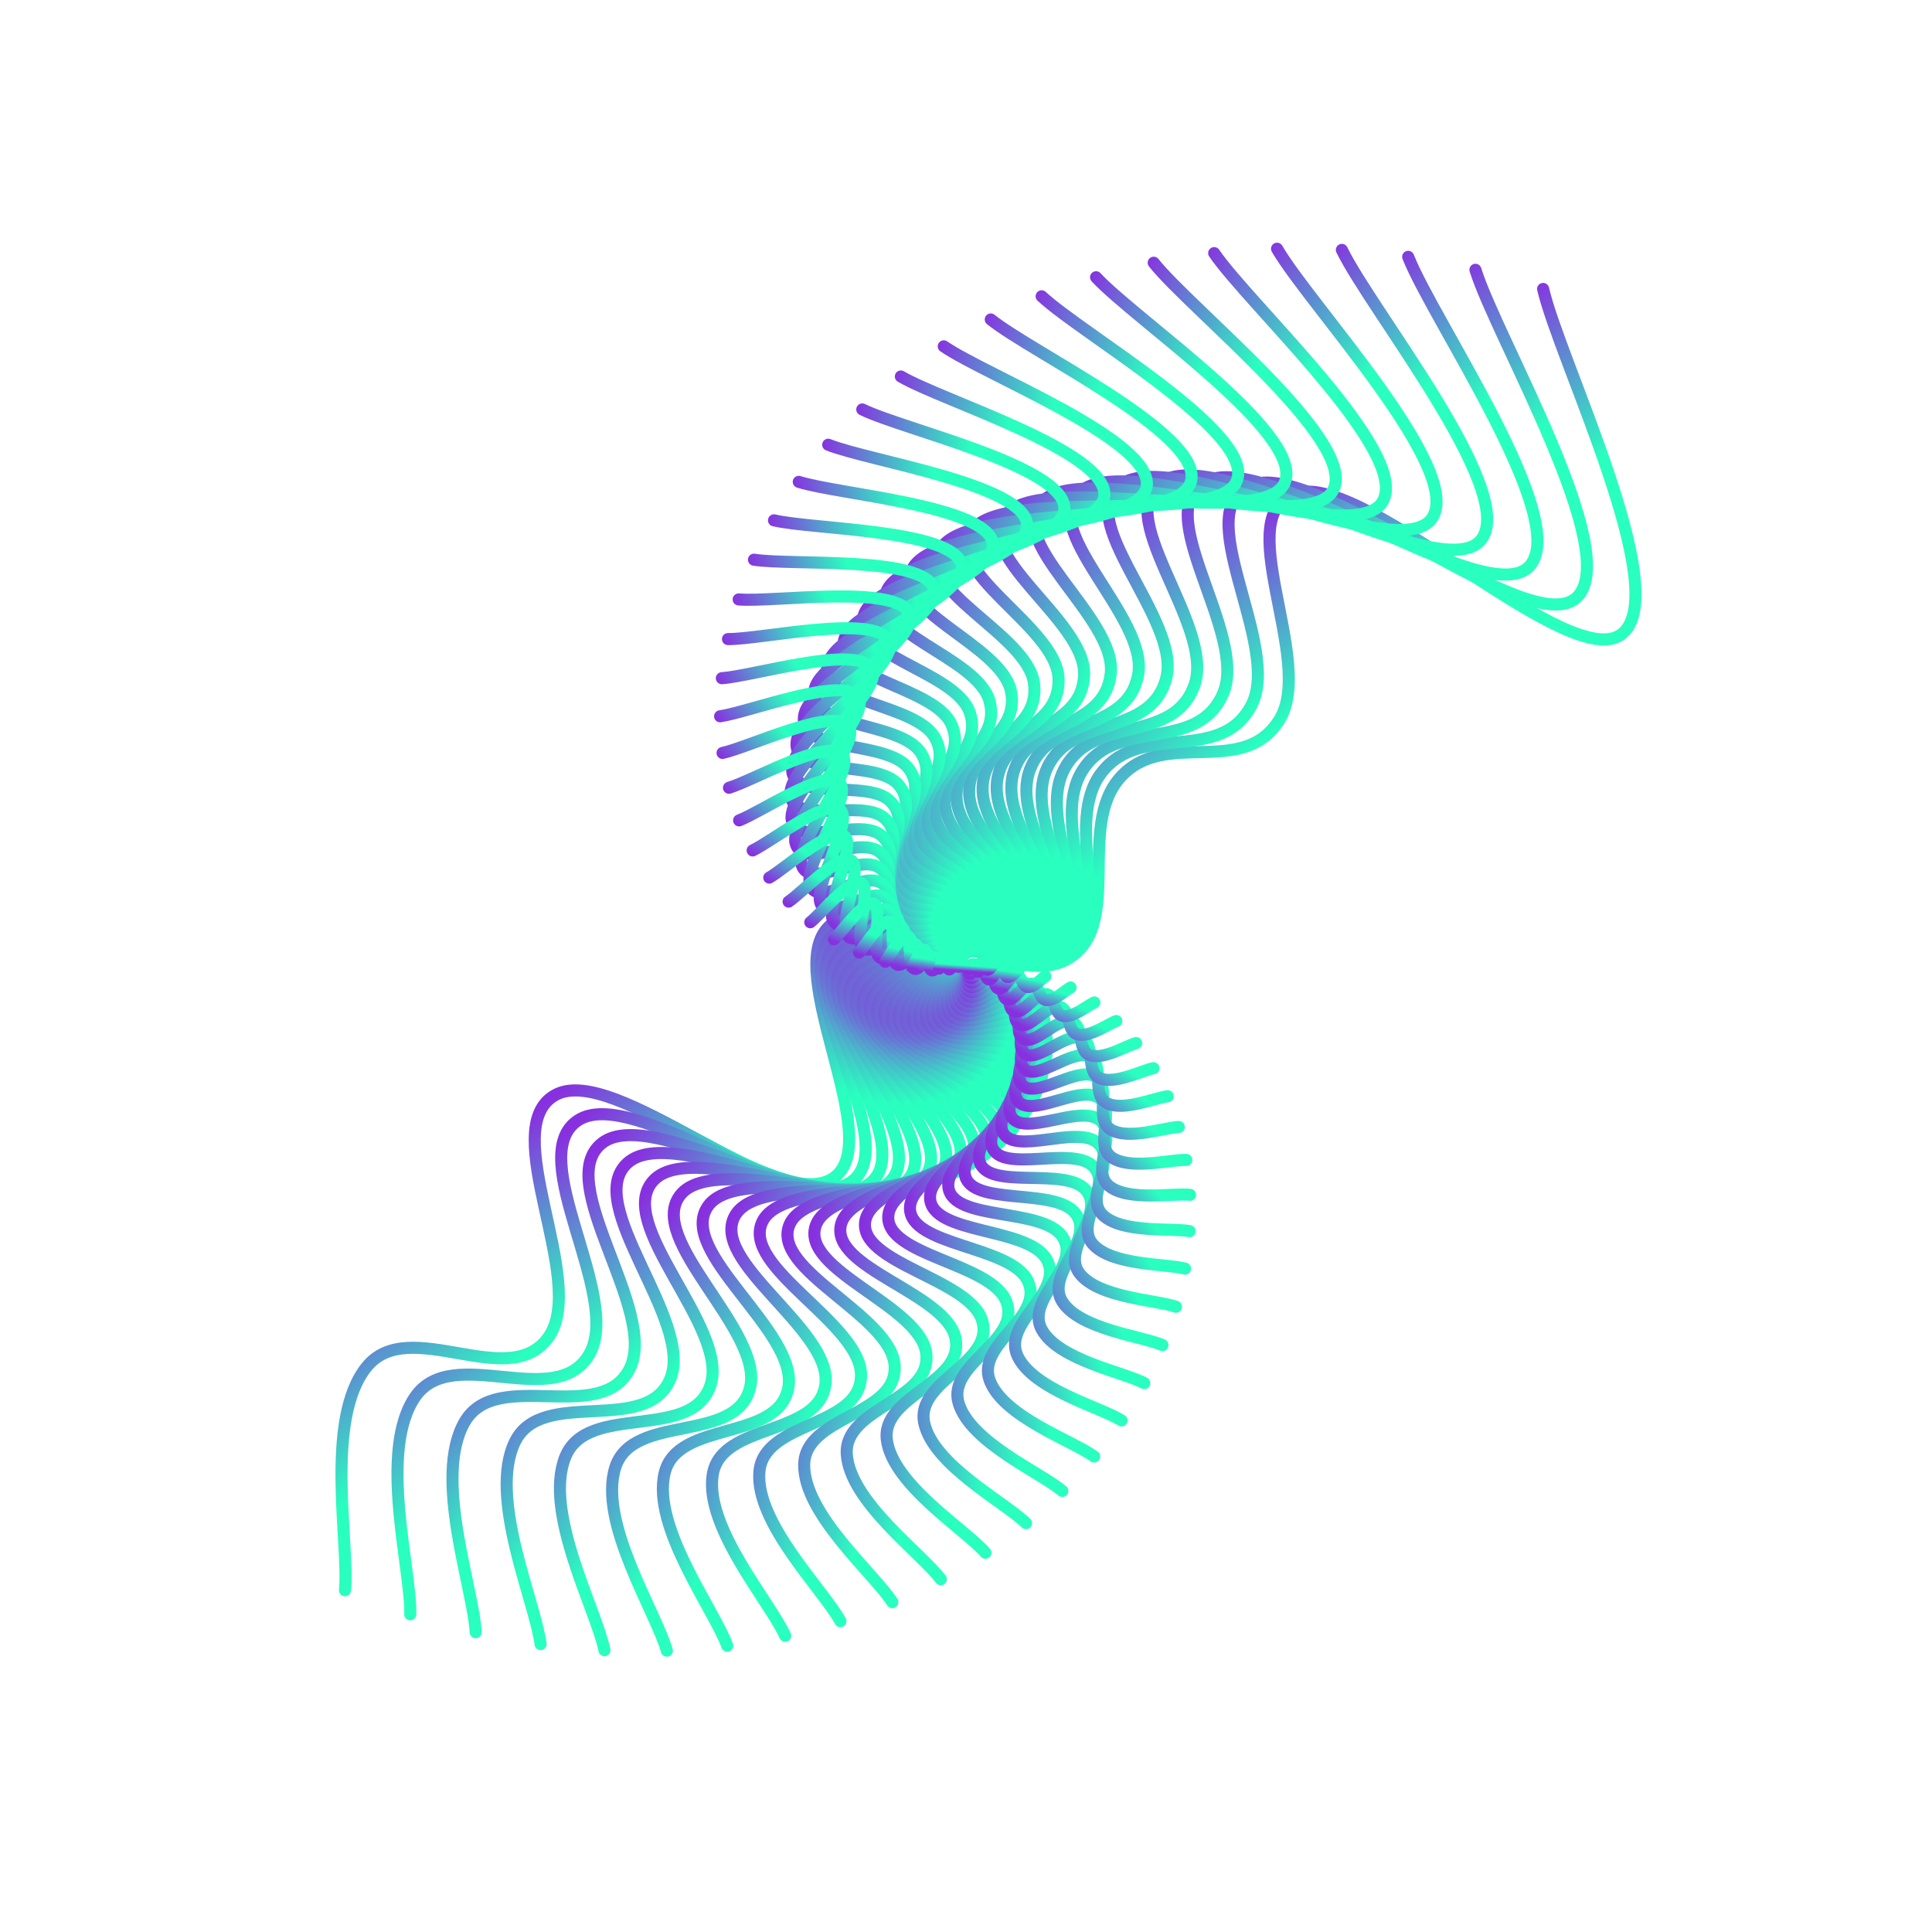
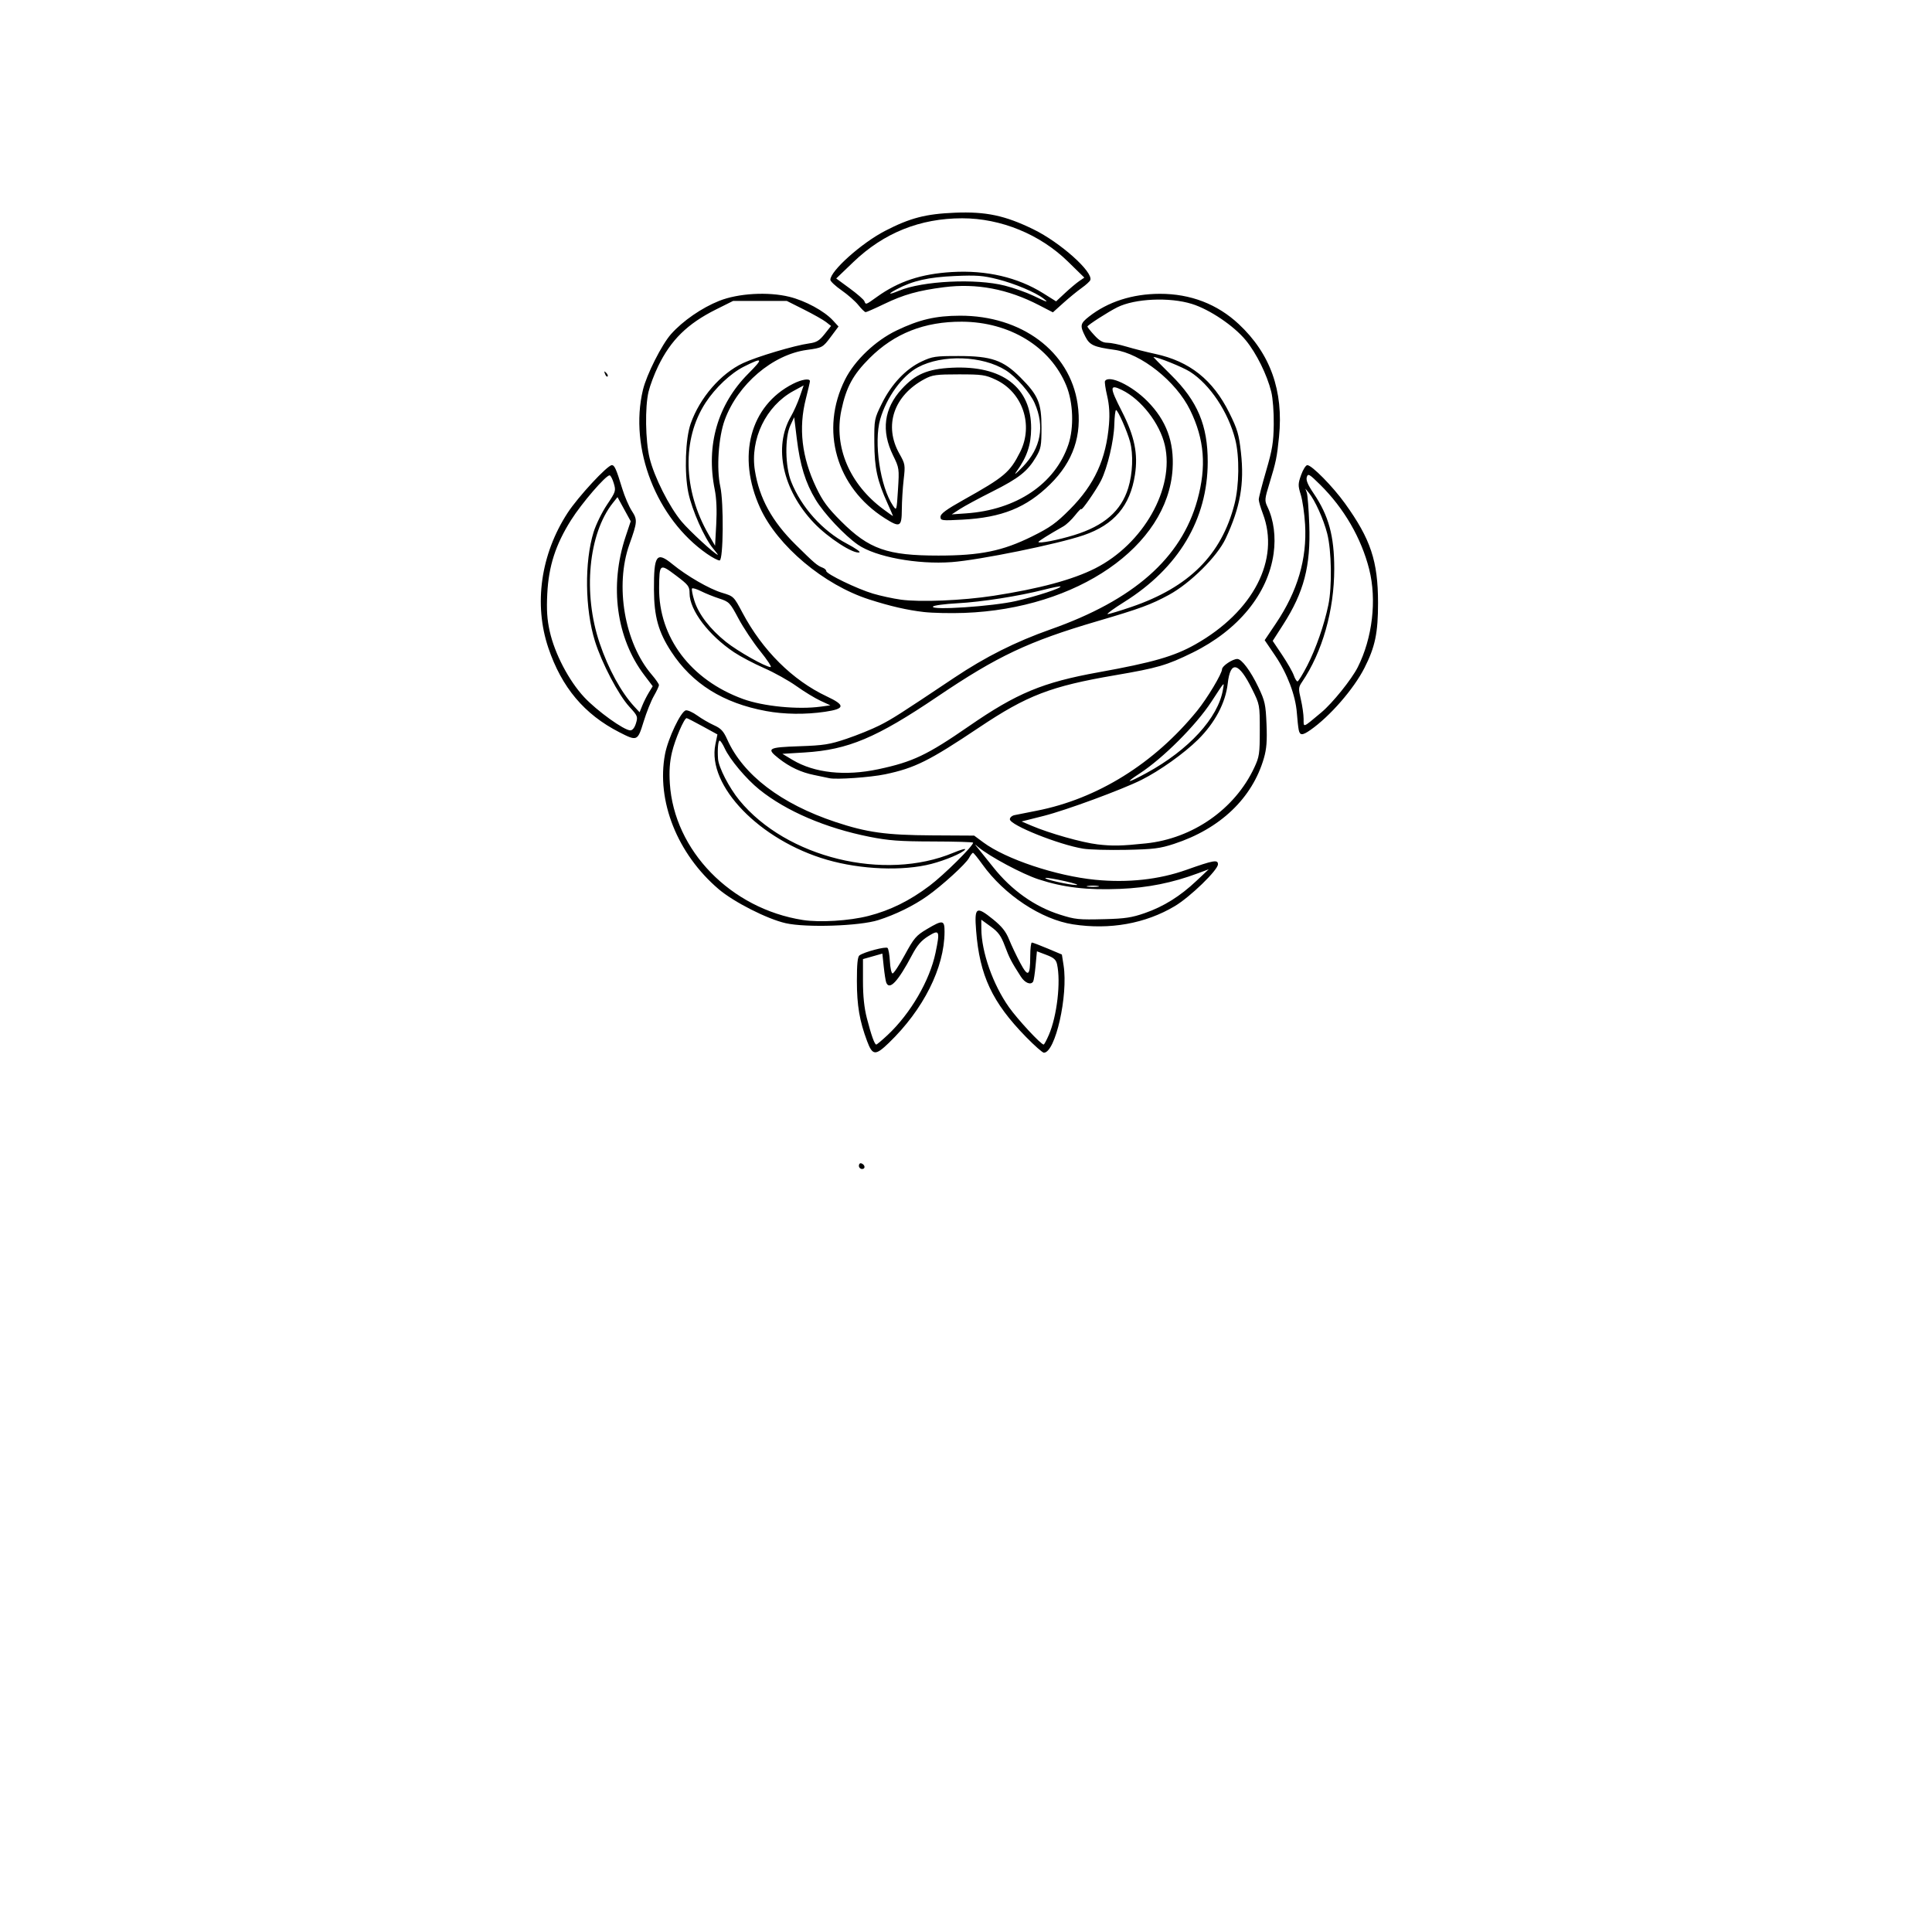
- <svg xmlns="http://www.w3.org/2000/svg" version="1.1" viewBox="0 0 800 800">
-   <defs>
-     <linearGradient x1="50%" y1="0%" x2="50%" y2="100%" id="wwwhirl-grad">
-       <stop stop-color="hsl(162, 100%, 58%)" stop-opacity="1" offset="45%" />
-       <stop stop-color="hsl(270, 73%, 53%)" stop-opacity="1" offset="100%" />
-     </linearGradient>
-   </defs>
-   <g stroke-width="5" stroke="url(#wwwhirl-grad)" fill="none" stroke-linecap="round">
-     <path d="M37 462.734C50.75 435.509 75.5 332.054 103 332.054C130.5 332.054 141.5 449.534 169 462.734C196.5 475.934 207.5 404.489 235 395.414C262.5 386.339 273.5 423.299 301 419.174C328.5 415.049 339.5 369.427 367 375.614C394.5 381.802 405.5 450.524 433 448.874C460.5 447.224 471.5 363.776 499 367.694C526.5 371.613 537.5 462.528 565 467.684C592.5 472.841 603.5 400.076 631 392.444C658.5 384.813 669.5 436.623 697 431.054C724.5 425.486 749.25 379.327 763 365.714 " transform="rotate(140.25, 400, 400)" />
-     <path d="M48 460.833C61.333 434.433 85.333 334.113 112 334.113C138.667 334.113 149.333 448.033 176 460.833C202.667 473.633 213.333 404.353 240 395.553C266.667 386.753 277.333 422.593 304 418.593C330.667 414.593 341.333 370.353 368 376.353C394.667 382.353 405.333 448.993 432 447.393C458.667 445.793 469.333 364.873 496 368.673C522.667 372.473 533.333 460.633 560 465.633C586.667 470.633 597.333 400.073 624 392.673C650.667 385.273 661.333 435.513 688 430.113C714.667 424.713 738.667 379.953 752 366.753 " transform="rotate(136, 400, 400)" />
-     <path d="M59 458.932C71.917 433.357 95.167 336.172 121 336.172C146.833 336.172 157.167 446.532 183 458.932C208.833 471.332 219.167 404.217 245 395.692C270.833 387.167 281.167 421.887 307 418.012C332.833 414.137 343.167 371.28 369 377.092C394.833 382.905 405.167 447.462 431 445.912C456.833 444.362 467.167 365.971 493 369.652C518.833 373.333 529.167 458.739 555 463.582C580.833 468.426 591.167 400.071 617 392.902C642.833 385.734 653.167 434.404 679 429.172C704.833 423.941 728.083 380.58 741 367.792 " transform="rotate(131.75, 400, 400)" />
-     <path d="M70 457.031C82.5 432.281 105 338.231 130 338.231C155 338.231 165 445.031 190 457.031C215 469.031 225 404.081 250 395.831C275 387.581 285 421.181 310 417.431C335 413.681 345 372.206 370 377.831C395 383.456 405 445.931 430 444.431C455 442.931 465 367.069 490 370.631C515 374.194 525 456.844 550 461.531C575 466.219 585 400.069 610 393.131C635 386.194 645 433.294 670 428.231C695 423.169 717.5 381.206 730 368.831 " transform="rotate(127.5, 400, 400)" />
-     <path d="M81 455.13C93.083 431.205 114.833 340.29 139 340.29C163.167 340.29 172.833 443.53 197 455.13C221.167 466.73 230.833 403.945 255 395.97C279.167 387.995 288.833 420.475 313 416.85C337.167 413.225 346.833 373.133 371 378.57C395.167 384.008 404.833 444.4 429 442.95C453.167 441.5 462.833 368.166 487 371.61C511.167 375.054 520.833 454.949 545 459.48C569.167 464.011 578.833 400.066 603 393.36C627.167 386.654 636.833 432.184 661 427.29C685.167 422.396 706.917 381.833 719 369.87 " transform="rotate(123.25, 400, 400)" />
-     <path d="M92 453.229C103.667 430.129 124.667 342.349 148 342.349C171.333 342.349 180.667 442.029 204 453.229C227.333 464.429 236.667 403.809 260 396.109C283.333 388.409 292.667 419.769 316 416.269C339.333 412.769 348.667 374.059 372 379.309C395.333 384.559 404.667 442.869 428 441.469C451.333 440.069 460.667 369.264 484 372.589C507.333 375.914 516.667 453.054 540 457.429C563.333 461.804 572.667 400.064 596 393.589C619.333 387.114 628.667 431.074 652 426.349C675.333 421.624 696.333 382.459 708 370.909 " transform="rotate(119, 400, 400)" />
-     <path d="M103 451.328C114.25 429.053 134.5 344.408 157 344.408C179.5 344.408 188.5 440.528 211 451.328C233.5 462.128 242.5 403.673 265 396.248C287.5 388.823 296.5 419.063 319 415.688C341.5 412.313 350.5 374.986 373 380.048C395.5 385.111 404.5 441.338 427 439.988C449.5 438.638 458.5 370.362 481 373.568C503.5 376.774 512.5 451.159 535 455.378C557.5 459.597 566.5 400.062 589 393.818C611.5 387.574 620.5 429.964 643 425.408C665.5 420.852 685.75 383.086 697 371.948 " transform="rotate(114.75, 400, 400)" />
-     <path d="M114 449.427C124.833 427.977 144.333 346.467 166 346.467C187.667 346.467 196.333 439.027 218 449.427C239.667 459.827 248.333 403.537 270 396.387C291.667 389.237 300.333 418.357 322 415.107C343.667 411.857 352.333 375.912 374 380.787C395.667 385.662 404.333 439.807 426 438.507C447.667 437.207 456.333 371.46 478 374.547C499.667 377.635 508.333 449.265 530 453.327C551.667 457.39 560.333 400.06 582 394.047C603.667 388.035 612.333 428.855 634 424.467C655.667 420.08 675.167 383.712 686 372.987 " transform="rotate(110.5, 400, 400)" />
-     <path d="M125 447.526C135.417 426.901 154.167 348.526 175 348.526C195.833 348.526 204.167 437.526 225 447.526C245.833 457.526 254.167 403.401 275 396.526C295.833 389.651 304.167 417.651 325 414.526C345.833 411.401 354.167 376.839 375 381.526C395.833 386.214 404.167 438.276 425 437.026C445.833 435.776 454.167 372.557 475 375.526C495.833 378.495 504.167 447.37 525 451.276C545.833 455.182 554.167 400.057 575 394.276C595.833 388.495 604.167 427.745 625 423.526C645.833 419.307 664.583 384.339 675 374.026 " transform="rotate(106.25, 400, 400)" />
-     <path d="M136 445.625C146 425.825 164 350.585 184 350.585C204 350.585 212 436.025 232 445.625C252 455.225 260 403.265 280 396.665C300 390.065 308 416.945 328 413.945C348 410.945 356 377.765 376 382.265C396 386.765 404 436.745 424 435.545C444 434.345 452 373.655 472 376.505C492 379.355 500 445.475 520 449.225C540 452.975 548 400.055 568 394.505C588 388.955 596 426.635 616 422.585C636 418.535 654 384.965 664 375.065 " transform="rotate(102, 400, 400)" />
-     <path d="M147 443.724C156.583 424.749 173.833 352.644 193 352.644C212.167 352.644 219.833 434.524 239 443.724C258.167 452.924 265.833 403.129 285 396.804C304.167 390.479 311.833 416.239 331 413.364C350.167 410.489 357.833 378.691 377 383.004C396.167 387.316 403.833 435.214 423 434.064C442.167 432.914 449.833 374.753 469 377.484C488.167 380.215 495.833 443.58 515 447.174C534.167 450.768 541.833 400.053 561 394.734C580.167 389.415 587.833 425.525 607 421.644C626.167 417.763 643.417 385.591 653 376.104 " transform="rotate(97.75, 400, 400)" />
-     <path d="M158 441.823C167.167 423.673 183.667 354.703 202 354.703C220.333 354.703 227.667 433.023 246 441.823C264.333 450.623 271.667 402.993 290 396.943C308.333 390.893 315.667 415.533 334 412.783C352.333 410.033 359.667 379.618 378 383.743C396.333 387.868 403.667 433.683 422 432.583C440.333 431.483 447.667 375.85 466 378.463C484.333 381.075 491.667 441.685 510 445.123C528.333 448.56 535.667 400.05 554 394.963C572.333 389.875 579.667 424.415 598 420.703C616.333 416.99 632.833 386.218 642 377.143 " transform="rotate(93.5, 400, 400)" />
-     <path d="M169 439.922C177.75 422.597 193.5 356.762 211 356.762C228.5 356.762 235.5 431.522 253 439.922C270.5 448.322 277.5 402.857 295 397.082C312.5 391.307 319.5 414.827 337 412.202C354.5 409.577 361.5 380.544 379 384.482C396.5 388.419 403.5 432.152 421 431.102C438.5 430.052 445.5 376.948 463 379.442C480.5 381.936 487.5 439.791 505 443.072C522.5 446.353 529.5 400.048 547 395.192C564.5 390.336 571.5 423.306 589 419.762C606.5 416.218 622.25 386.844 631 378.182 " transform="rotate(89.25, 400, 400)" />
-     <path d="M180 438.021C188.333 421.521 203.333 358.821 220 358.821C236.667 358.821 243.333 430.021 260 438.021C276.667 446.021 283.333 402.721 300 397.221C316.667 391.721 323.333 414.121 340 411.621C356.667 409.121 363.333 381.471 380 385.221C396.667 388.971 403.333 430.621 420 429.621C436.667 428.621 443.333 378.046 460 380.421C476.667 382.796 483.333 437.896 500 441.021C516.667 444.146 523.333 400.046 540 395.421C556.667 390.796 563.333 422.196 580 418.821C596.667 415.446 611.667 387.471 620 379.221 " transform="rotate(85, 400, 400)" />
-     <path d="M191 436.12C198.917 420.445 213.167 360.88 229 360.88C244.833 360.88 251.167 428.52 267 436.12C282.833 443.72 289.167 402.585 305 397.36C320.833 392.135 327.167 413.415 343 411.04C358.833 408.665 365.167 382.397 381 385.96C396.833 389.522 403.167 429.09 419 428.14C434.833 427.19 441.167 379.144 457 381.4C472.833 383.656 479.167 436.001 495 438.97C510.833 441.939 517.167 400.044 533 395.65C548.833 391.256 555.167 421.086 571 417.88C586.833 414.674 601.083 388.097 609 380.26 " transform="rotate(80.75, 400, 400)" />
-     <path d="M202 434.219C209.5 419.369 223 362.939 238 362.939C253 362.939 259 427.019 274 434.219C289 441.419 295 402.449 310 397.499C325 392.549 331 412.709 346 410.459C361 408.209 367 383.324 382 386.699C397 390.074 403 427.559 418 426.659C433 425.759 439 380.241 454 382.379C469 384.516 475 434.106 490 436.919C505 439.731 511 400.041 526 395.879C541 391.716 547 419.976 562 416.939C577 413.901 590.5 388.724 598 381.299 " transform="rotate(76.5, 400, 400)" />
-     <path d="M213 432.318C220.083 418.293 232.833 364.998 247 364.998C261.167 364.998 266.833 425.518 281 432.318C295.167 439.118 300.833 402.313 315 397.638C329.167 392.963 334.833 412.003 349 409.878C363.167 407.753 368.833 384.25 383 387.438C397.167 390.625 402.833 426.028 417 425.178C431.167 424.328 436.833 381.339 451 383.358C465.167 385.376 470.833 432.211 485 434.868C499.167 437.524 504.833 400.039 519 396.108C533.167 392.176 538.833 418.866 553 415.998C567.167 413.129 579.917 389.35 587 382.338 " transform="rotate(72.25, 400, 400)" />
-     <path d="M224 430.417C230.667 417.217 242.667 367.057 256 367.057C269.333 367.057 274.667 424.017 288 430.417C301.333 436.817 306.667 402.177 320 397.777C333.333 393.377 338.667 411.297 352 409.297C365.333 407.297 370.667 385.177 384 388.177C397.333 391.177 402.667 424.497 416 423.697C429.333 422.897 434.667 382.437 448 384.337C461.333 386.237 466.667 430.317 480 432.817C493.333 435.317 498.667 400.037 512 396.337C525.333 392.637 530.667 417.757 544 415.057C557.333 412.357 569.333 389.977 576 383.377 " transform="rotate(68, 400, 400)" />
-     <path d="M235 428.516C241.25 416.141 252.5 369.116 265 369.116C277.5 369.116 282.5 422.516 295 428.516C307.5 434.516 312.5 402.041 325 397.916C337.5 393.791 342.5 410.591 355 408.716C367.5 406.841 372.5 386.103 385 388.916C397.5 391.728 402.5 422.966 415 422.216C427.5 421.466 432.5 383.534 445 385.316C457.5 387.097 462.5 428.422 475 430.766C487.5 433.109 492.5 400.034 505 396.566C517.5 393.097 522.5 416.647 535 414.116C547.5 411.584 558.75 390.603 565 384.416 " transform="rotate(63.75, 400, 400)" />
-     <path d="M246 426.615C251.833 415.065 262.333 371.175 274 371.175C285.667 371.175 290.333 421.015 302 426.615C313.667 432.215 318.333 401.905 330 398.055C341.667 394.205 346.333 409.885 358 408.135C369.667 406.385 374.333 387.03 386 389.655C397.667 392.28 402.333 421.435 414 420.735C425.667 420.035 430.333 384.632 442 386.295C453.667 387.957 458.333 426.527 470 428.715C481.667 430.902 486.333 400.032 498 396.795C509.667 393.557 514.333 415.537 526 413.175C537.667 410.812 548.167 391.23 554 385.455 " transform="rotate(59.5, 400, 400)" />
-     <path d="M257 424.714C262.417 413.989 272.167 373.234 283 373.234C293.833 373.234 298.167 419.514 309 424.714C319.833 429.914 324.167 401.769 335 398.194C345.833 394.619 350.167 409.179 361 407.554C371.833 405.929 376.167 387.956 387 390.394C397.833 392.831 402.167 419.904 413 419.254C423.833 418.604 428.167 385.73 439 387.274C449.833 388.817 454.167 424.632 465 426.664C475.833 428.695 480.167 400.03 491 397.024C501.833 394.017 506.167 414.427 517 412.234C527.833 410.04 537.583 391.856 543 386.494 " transform="rotate(55.25, 400, 400)" />
-     <path d="M268 422.812C273 412.912 282 375.292 292 375.292C302 375.292 306 418.012 316 422.812C326 427.612 330 401.632 340 398.332C350 395.032 354 408.472 364 406.972C374 405.472 378 388.882 388 391.132C398 393.382 402 418.372 412 417.772C422 417.172 426 386.827 436 388.252C446 389.677 450 422.737 460 424.612C470 426.487 474 400.027 484 397.252C494 394.477 498 413.317 508 411.292C518 409.267 527 392.482 532 387.532 " transform="rotate(51, 400, 400)" />
-     <path d="M279 420.911C283.583 411.836 291.833 377.351 301 377.351C310.167 377.351 313.833 416.511 323 420.911C332.167 425.311 335.833 401.496 345 398.471C354.167 395.446 357.833 407.766 367 406.391C376.167 405.016 379.833 389.809 389 391.871C398.167 393.934 401.833 416.841 411 416.291C420.167 415.741 423.833 387.925 433 389.231C442.167 390.538 445.833 420.843 455 422.561C464.167 424.28 467.833 400.025 477 397.481C486.167 394.938 489.833 412.208 499 410.351C508.167 408.495 516.417 393.109 521 388.571 " transform="rotate(46.75, 400, 400)" />
-     <path d="M290 419.01C294.167 410.76 301.667 379.41 310 379.41C318.333 379.41 321.667 415.01 330 419.01C338.333 423.01 341.667 401.36 350 398.61C358.333 395.86 361.667 407.06 370 405.81C378.333 404.56 381.667 390.735 390 392.61C398.333 394.485 401.667 415.31 410 414.81C418.333 414.31 421.667 389.023 430 390.21C438.333 391.398 441.667 418.948 450 420.51C458.333 422.073 461.667 400.023 470 397.71C478.333 395.398 481.667 411.098 490 409.41C498.333 407.723 505.833 393.735 510 389.61 " transform="rotate(42.5, 400, 400)" />
-     <path d="M301 417.109C304.75 409.684 311.5 381.469 319 381.469C326.5 381.469 329.5 413.509 337 417.109C344.5 420.709 347.5 401.224 355 398.749C362.5 396.274 365.5 406.354 373 405.229C380.5 404.104 383.5 391.662 391 393.349C398.5 395.037 401.5 413.779 409 413.329C416.5 412.879 419.5 390.121 427 391.189C434.5 392.258 437.5 417.053 445 418.459C452.5 419.866 455.5 400.021 463 397.939C470.5 395.858 473.5 409.988 481 408.469C488.5 406.951 495.25 394.362 499 390.649 " transform="rotate(38.25, 400, 400)" />
-     <path d="M312 415.208C315.333 408.608 321.333 383.528 328 383.528C334.667 383.528 337.333 412.008 344 415.208C350.667 418.408 353.333 401.088 360 398.888C366.667 396.688 369.333 405.648 376 404.648C382.667 403.648 385.333 392.588 392 394.088C398.667 395.588 401.333 412.248 408 411.848C414.667 411.448 417.333 391.218 424 392.168C430.667 393.118 433.333 415.158 440 416.408C446.667 417.658 449.333 400.018 456 398.168C462.667 396.318 465.333 408.878 472 407.528C478.667 406.178 484.667 394.988 488 391.688 " transform="rotate(34, 400, 400)" />
-     <path d="M323 413.307C325.917 407.532 331.167 385.587 337 385.587C342.833 385.587 345.167 410.507 351 413.307C356.833 416.107 359.167 400.952 365 399.027C370.833 397.102 373.167 404.942 379 404.067C384.833 403.192 387.167 393.515 393 394.827C398.833 396.14 401.167 410.717 407 410.367C412.833 410.017 415.167 392.316 421 393.147C426.833 393.979 429.167 413.264 435 414.357C440.833 415.451 443.167 400.016 449 398.397C454.833 396.779 457.167 407.769 463 406.587C468.833 405.406 474.083 395.615 477 392.727 " transform="rotate(29.75, 400, 400)" />
-     <path d="M334 411.406C336.5 406.456 341 387.646 346 387.646C351 387.646 353 409.006 358 411.406C363 413.806 365 400.816 370 399.166C375 397.516 377 404.236 382 403.486C387 402.736 389 394.441 394 395.566C399 396.691 401 409.186 406 408.886C411 408.586 413 393.414 418 394.126C423 394.839 425 411.369 430 412.306C435 413.244 437 400.014 442 398.626C447 397.239 449 406.659 454 405.646C459 404.634 463.5 396.241 466 393.766 " transform="rotate(25.5, 400, 400)" />
-     <path d="M345 409.505C347.083 405.38 350.833 389.705 355 389.705C359.167 389.705 360.833 407.505 365 409.505C369.167 411.505 370.833 400.68 375 399.305C379.167 397.93 380.833 403.53 385 402.905C389.167 402.28 390.833 395.368 395 396.305C399.167 397.243 400.833 407.655 405 407.405C409.167 407.155 410.833 394.511 415 395.105C419.167 395.699 420.833 409.474 425 410.255C429.167 411.036 430.833 400.011 435 398.855C439.167 397.699 440.833 405.549 445 404.705C449.167 403.861 452.917 396.868 455 394.805 " transform="rotate(21.25, 400, 400)" />
-     <path d="M356 407.604C357.667 404.304 360.667 391.764 364 391.764C367.333 391.764 368.667 406.004 372 407.604C375.333 409.204 376.667 400.544 380 399.444C383.333 398.344 384.667 402.824 388 402.324C391.333 401.824 392.667 396.294 396 397.044C399.333 397.794 400.667 406.124 404 405.924C407.333 405.724 408.667 395.609 412 396.084C415.333 396.559 416.667 407.579 420 408.204C423.333 408.829 424.667 400.009 428 399.084C431.333 398.159 432.667 404.439 436 403.764C439.333 403.089 442.333 397.494 444 395.844 " transform="rotate(17, 400, 400)" />
-     <path d="M367 405.703C368.25 403.228 370.5 393.823 373 393.823C375.5 393.823 376.5 404.503 379 405.703C381.5 406.903 382.5 400.408 385 399.583C387.5 398.758 388.5 402.118 391 401.743C393.5 401.368 394.5 397.221 397 397.783C399.5 398.346 400.5 404.593 403 404.443C405.5 404.293 406.5 396.707 409 397.063C411.5 397.419 412.5 405.684 415 406.153C417.5 406.622 418.5 400.007 421 399.313C423.5 398.619 424.5 403.329 427 402.823C429.5 402.317 431.75 398.121 433 396.883 " transform="rotate(12.75, 400, 400)" />
-     <path d="M378 403.802C378.833 402.152 380.333 395.882 382 395.882C383.667 395.882 384.333 403.002 386 403.802C387.667 404.602 388.333 400.272 390 399.722C391.667 399.172 392.333 401.412 394 401.162C395.667 400.912 396.333 398.147 398 398.522C399.667 398.897 400.333 403.062 402 402.962C403.667 402.862 404.333 397.805 406 398.042C407.667 398.28 408.333 403.79 410 404.102C411.667 404.415 412.333 400.005 414 399.542C415.667 399.08 416.333 402.22 418 401.882C419.667 401.545 421.167 398.747 422 397.922 " transform="rotate(8.5, 400, 400)" />
-     <path d="M389 401.901C389.417 401.076 390.167 397.941 391 397.941C391.833 397.941 392.167 401.501 393 401.901C393.833 402.301 394.167 400.136 395 399.861C395.833 399.586 396.167 400.706 397 400.581C397.833 400.456 398.167 399.074 399 399.261C399.833 399.449 400.167 401.531 401 401.481C401.833 401.431 402.167 398.902 403 399.021C403.833 399.14 404.167 401.895 405 402.051C405.833 402.207 406.167 400.002 407 399.771C407.833 399.54 408.167 401.11 409 400.941C409.833 400.772 410.583 399.374 411 398.961 " transform="rotate(4.25, 400, 400)" />
+ <svg xmlns="http://www.w3.org/2000/svg" version="1.1" id="svg1" width="1021.483" height="1021.483" viewBox="0 0 1021.483 1021.483">
+   <defs id="defs1" />
+   <g id="g1">
+     <path style="fill:#000000" d="m 454.112,616.36 c 0,-0.939 0.576,-1.516 1.281,-1.281 2,0.667 2.332,2.989 0.427,2.989 -0.939,0 -1.708,-0.769 -1.708,-1.708 z m 4.334,-65.904 c -4.004,-10.702 -5.38,-18.799 -5.396,-31.761 -0.011,-8.795 0.387,-12.842 1.332,-13.546 2.43,-1.809 13.976,-4.862 14.894,-3.938 0.494,0.496 1.045,3.699 1.226,7.117 0.181,3.418 0.814,6.275 1.408,6.348 0.593,0.073 3.506,-4.33 6.472,-9.785 4.859,-8.935 6.013,-10.286 11.65,-13.629 8.475,-5.027 9.388,-4.889 9.365,1.413 -0.07,19.003 -11.171,41.113 -29.516,58.787 -7.037,6.779 -8.572,6.644 -11.434,-1.005 z m 10.837,-3.21 c 12.093,-11.312 22.279,-28.782 25.34,-43.462 2.454,-11.77 2.117,-12.532 -3.883,-8.782 -3.652,2.282 -5.826,4.815 -8.532,9.941 -7.413,14.038 -11.972,18.889 -13.648,14.521 -0.322,-0.84 -0.914,-4.621 -1.314,-8.402 l -0.729,-6.876 -5.124,1.454 -5.124,1.454 v 11.63 c 0,7.945 0.653,14.163 2.062,19.623 2.339,9.066 4.073,13.925 4.969,13.925 0.337,0 3.029,-2.261 5.983,-5.024 z m 73.157,0.979 c -17.863,-18.298 -24.491,-32.421 -26.346,-56.133 -0.982,-12.552 0.011,-13.237 8.853,-6.107 4.733,3.816 6.849,6.46 8.557,10.69 1.248,3.091 3.875,8.634 5.839,12.319 4.227,7.93 5.335,7.232 5.359,-3.375 0.009,-4.004 0.395,-7.281 0.857,-7.281 0.462,0 4.224,1.427 8.36,3.17 l 7.519,3.17 0.896,5.729 c 2.487,15.913 -4.342,46.178 -10.42,46.178 -0.722,0 -4.985,-3.762 -9.473,-8.36 z m 12.116,-1.079 c 4.301,-9.969 6.391,-28.001 4.327,-37.325 -0.538,-2.429 -1.732,-3.476 -5.665,-4.966 l -4.983,-1.888 -0.7,7.529 c -0.385,4.141 -0.962,7.953 -1.283,8.472 -1.237,2.002 -4.328,0.777 -6.483,-2.57 -5.009,-7.78 -6.105,-9.881 -8.489,-16.26 -2.004,-5.364 -3.452,-7.353 -7.468,-10.26 l -4.982,-3.607 0.019,4.685 c 0.049,12.345 6.106,29.559 14.634,41.595 4.617,6.516 16.878,19.72 18.312,19.72 0.303,0 1.545,-2.306 2.76,-5.124 z M 415.369,488.102 c -9.759,-2.212 -27.435,-11.196 -35.41,-17.997 -21.868,-18.65 -33.009,-46.685 -28.355,-71.352 1.57,-8.319 8.394,-22.675 11.014,-23.169 0.995,-0.188 3.709,1.035 6.032,2.718 2.323,1.683 6.29,3.991 8.816,5.13 3.72,1.677 5.055,3.107 7.027,7.522 8.374,18.745 28.474,34.076 57.22,43.643 16.682,5.552 26.733,6.941 51.231,7.079 l 22.112,0.125 4.854,3.596 c 11.945,8.85 38.484,17.715 59.138,19.754 17.228,1.701 33.692,-0.088 48.188,-5.237 14.427,-5.124 16.719,-5.529 16.719,-2.95 0,3.052 -14.683,17.275 -22.861,22.146 -15.489,9.224 -34.326,12.598 -53.723,9.622 -16.793,-2.577 -36.439,-15.578 -48,-31.767 -2.373,-3.323 -4.597,-6.052 -4.941,-6.065 -0.345,-0.013 -1.29,1.217 -2.102,2.733 -1.693,3.163 -14.132,14.509 -22.081,20.14 -7.231,5.122 -16.721,9.779 -25.888,12.703 -9.867,3.147 -38.14,4.086 -48.991,1.627 z m 43.747,-3.818 c 11.531,-2.939 21.871,-8.048 32.435,-16.027 7.584,-5.728 22.966,-20.953 22.966,-22.731 0,-0.32 -9.587,-0.602 -21.303,-0.627 -17.633,-0.038 -23.407,-0.464 -33.513,-2.474 -23.195,-4.613 -44.05,-13.561 -58.224,-24.98 -6.962,-5.609 -15.596,-15.888 -18.321,-21.812 -1.019,-2.215 -2.216,-4.039 -2.661,-4.054 -0.809,-0.028 -1.218,4.597 -0.856,9.68 0.319,4.481 5.879,15.261 11.265,21.84 24.864,30.371 76.59,43.063 113.166,27.767 4.043,-1.691 6.818,-2.433 6.168,-1.65 -1.57,1.892 -10.255,5.574 -17.753,7.527 -15.032,3.915 -37.27,3.043 -55.249,-2.167 -35.558,-10.304 -63.478,-39.152 -59.009,-60.969 l 1.086,-5.301 -7.853,-4.31 c -4.319,-2.371 -8.111,-4.31 -8.425,-4.31 -1.308,0 -6.151,11.287 -7.748,18.058 -1.207,5.117 -1.545,10.024 -1.134,16.459 2.267,35.496 32.217,66.251 70.329,72.218 8.936,1.399 24.538,0.437 34.633,-2.136 z M 605.359,482.739 c 9.979,-3.49 18.577,-8.869 27.293,-17.074 l 6.449,-6.072 -5.729,2.134 c -13.573,5.057 -26.439,7.632 -41.193,8.246 -17.453,0.726 -29.861,-0.733 -43.138,-5.072 -8.578,-2.803 -25.849,-12.053 -31.789,-17.025 -2.169,-1.815 -2.168,-1.804 0.026,0.85 1.223,1.479 4.789,5.919 7.924,9.866 9.584,12.065 21.802,20.745 35.156,24.974 8.2,2.597 9.786,2.758 23.73,2.408 10.738,-0.269 14.363,-0.821 21.269,-3.236 z m -24.76,-14.285 c -1.327,-0.256 -3.754,-0.263 -5.393,-0.015 -1.64,0.248 -0.554,0.457 2.412,0.466 2.966,0.008 4.308,-0.195 2.981,-0.451 z m -17.541,-2.568 c -5.042,-1.137 -9.653,-1.898 -10.247,-1.692 -1.505,0.522 12.22,3.681 16.178,3.724 1.78,0.019 -0.889,-0.895 -5.93,-2.032 z m 9.706,-17.172 c -12.889,-2.078 -38.831,-12.469 -38.831,-15.553 0,-0.912 1.092,-1.893 2.427,-2.179 1.335,-0.286 6.553,-1.323 11.596,-2.304 32.214,-6.265 62.37,-25.033 85.024,-52.916 5.293,-6.514 13.13,-19.605 13.14,-21.946 0.007,-1.694 5.554,-5.41 8.075,-5.41 2.307,0 7.069,6.396 11.162,14.991 3.442,7.228 3.844,9.066 4.274,19.499 0.362,8.781 0.036,13.037 -1.37,17.908 -6.115,21.183 -23.057,37.362 -47.496,45.359 -7.507,2.456 -10.804,2.868 -25.348,3.166 -9.196,0.189 -19.389,-0.088 -22.652,-0.614 z m 33.13,-2.798 c 24.778,-2.596 46.976,-18.105 57.223,-39.978 2.723,-5.813 2.95,-7.339 2.95,-19.837 0,-13.445 -0.028,-13.595 -4.002,-21.637 -7.146,-14.459 -11.551,-15.485 -12.949,-3.015 -1.138,10.154 -6.771,20.769 -15.708,29.6 -7.408,7.321 -20.255,16.47 -29.902,21.296 -10.291,5.148 -39.972,16.082 -51.634,19.021 l -11.724,2.954 5.252,2.244 c 9.413,4.022 26.67,8.905 34.927,9.882 7.824,0.926 12.619,0.826 25.568,-0.53 z m 0.308,-37.227 c 22.309,-12.144 37.91,-29.178 40.395,-44.105 0.704,-4.226 1.193,-4.742 -6.147,6.486 -8.123,12.426 -25.532,29.826 -37.922,37.902 -8.3,5.41 -6.534,5.274 3.673,-0.283 z m -167.73,2.751 c -1.187,-0.273 -4.827,-1.034 -8.09,-1.691 -6.844,-1.379 -12.853,-4.197 -18.607,-8.725 -6.761,-5.32 -5.793,-5.901 10.787,-6.471 13.047,-0.448 16.065,-0.926 25.079,-3.966 5.636,-1.901 13.435,-5.067 17.331,-7.035 6.813,-3.442 10.395,-5.726 39.518,-25.199 16.607,-11.104 32.442,-19.053 51.016,-25.609 43.943,-15.51 69.044,-37.635 77.559,-68.361 4.902,-17.69 3.745,-32.098 -3.821,-47.574 -7.429,-15.195 -25.938,-29.917 -40.048,-31.855 -10.896,-1.497 -13.058,-2.479 -15.352,-6.974 -2.959,-5.8 -2.763,-6.894 1.887,-10.557 9.983,-7.863 23.003,-12.054 37.526,-12.081 16.157,-0.03 30.388,5.439 41.706,16.027 16.703,15.624 23.727,35.288 21.279,59.569 -1.094,10.85 -1.598,13.308 -5.035,24.526 -2.605,8.505 -2.662,9.185 -1.042,12.582 3.307,6.935 4.457,15.76 3.211,24.642 -2.99,21.31 -18.732,40.538 -42.904,52.404 -13.597,6.675 -18.361,8.062 -40.989,11.933 -33.893,5.798 -46.451,10.622 -71.73,27.55 -26.49,17.739 -34.025,21.495 -49.751,24.803 -7.746,1.629 -25.899,2.899 -29.529,2.064 z m 25.888,-4.733 c 18.279,-3.893 25.756,-7.446 48,-22.809 25.236,-17.43 38.942,-23.124 68.494,-28.458 28.684,-5.177 39.934,-8.419 51.118,-14.731 30.721,-17.338 44.937,-44.882 35.702,-69.178 -1.18,-3.104 -2.145,-6.454 -2.146,-7.445 -3e-4,-0.991 1.75,-7.786 3.889,-15.101 3.281,-11.22 3.912,-15.071 4.037,-24.626 0.085,-6.49 -0.482,-13.859 -1.327,-17.258 -2.239,-9.008 -7.844,-20.339 -13.429,-27.152 -6.302,-7.687 -19.11,-16.332 -28.543,-19.265 -11.821,-3.676 -30.193,-2.839 -39.433,1.796 -4.903,2.46 -15.779,9.459 -15.791,10.162 -0.005,0.329 1.634,2.392 3.642,4.584 2.66,2.904 4.532,3.986 6.898,3.986 1.786,0 6.331,0.923 10.102,2.052 3.77,1.129 10.597,2.856 15.17,3.839 18.247,3.922 30.533,13.692 39.217,31.186 4.292,8.647 5.083,11.341 6.15,20.956 1.845,16.624 -0.35,28.968 -8.095,45.518 -4.425,9.457 -18.684,23.611 -29.959,29.738 -9.523,5.175 -15.28,7.292 -37.93,13.944 -36.299,10.662 -52.778,18.438 -84.481,39.867 -32.245,21.796 -47.272,28.123 -70.116,29.523 l -11.865,0.727 5.393,3.228 c 11.514,6.892 27.754,8.654 45.303,4.916 z m 133.847,-85.816 c 30.464,-10.409 47.608,-27.516 54.487,-54.367 2.509,-9.792 2.695,-25.143 0.414,-34.118 -3.719,-14.63 -13.436,-29.181 -23.95,-35.867 -3.926,-2.496 -17.03,-7.775 -19.301,-7.775 -0.167,0 4.017,4.268 9.299,9.485 14.019,13.847 19.425,26.678 19.388,46.022 -0.058,30.297 -15.397,56.007 -44.16,74.015 -5.611,3.513 -9.537,6.387 -8.724,6.387 0.813,0 6.459,-1.702 12.548,-3.783 z M 327.371,387.108 c -18.46,-9.464 -30.396,-23.664 -37.451,-44.557 -7.801,-23.102 -4.021,-49.581 10.193,-71.396 5.529,-8.485 21.04,-25.222 23.375,-25.222 1.435,0 2.359,2.083 5.503,12.405 1.265,4.153 3.527,9.43 5.027,11.728 3.09,4.733 3.013,5.839 -1.233,17.735 -7.781,21.8 -2.599,52.121 11.77,68.865 2.117,2.467 3.85,4.966 3.85,5.553 0,0.587 -1.212,3.179 -2.692,5.761 -1.481,2.582 -3.923,8.699 -5.428,13.593 -3.172,10.318 -3.396,10.414 -12.914,5.535 z m 8.869,-4.669 c 1.084,-3.531 0.908,-3.971 -3.483,-8.754 -5.781,-6.296 -14.549,-23.013 -18.206,-34.711 -5.292,-16.926 -5.593,-41.922 -0.694,-57.68 1.239,-3.984 4.422,-10.48 7.075,-14.435 4.65,-6.934 4.778,-7.34 3.573,-11.363 -0.687,-2.294 -1.675,-4.171 -2.195,-4.171 -2.071,0 -14.701,14.655 -20.368,23.633 -8.202,12.995 -11.872,24.371 -12.591,39.033 -0.42,8.545 -0.094,13.531 1.29,19.753 2.635,11.844 10.122,26.172 18.212,34.85 6.778,7.271 21.081,17.562 24.409,17.562 1.155,0 2.262,-1.381 2.979,-3.718 z m 6.836,-16.311 2.027,-3.309 -4.441,-5.859 c -14.82,-19.552 -18.556,-47.237 -9.887,-73.275 l 2.693,-8.09 -3.494,-6.379 -3.494,-6.379 -2.435,3.054 c -12.943,16.232 -15.932,47.771 -7.025,74.104 4.627,13.678 11.374,26.029 18.332,33.559 l 2.808,3.038 1.446,-3.578 c 0.795,-1.968 2.358,-5.067 3.472,-6.887 z m 343.573,19.759 c -0.272,-1.335 -0.71,-5.347 -0.974,-8.916 -0.688,-9.302 -5.073,-20.893 -11.473,-30.327 l -5.547,-8.175 5.987,-8.906 c 11.424,-16.994 16.453,-34.102 15.376,-52.311 -0.335,-5.658 -1.354,-12.696 -2.265,-15.639 -1.515,-4.896 -1.5,-5.793 0.178,-10.517 1.009,-2.841 2.485,-5.165 3.279,-5.165 2.369,0 13.444,11.257 19.895,20.221 13.61,18.913 17.474,30.535 17.488,52.588 0.01,15.911 -1.534,23.29 -7.203,34.441 -5.662,11.137 -18.226,25.566 -28.522,32.756 -4.299,3.002 -5.6,2.991 -6.219,-0.051 z m 12.009,-9.248 c 5.867,-4.902 15.985,-17.473 19.203,-23.857 7.793,-15.464 10.146,-35.621 6.049,-51.822 -4.158,-16.444 -13.303,-32.225 -25.864,-44.636 -5.814,-5.744 -6.47,-6.12 -7.118,-4.078 -0.511,1.612 0.498,4.035 3.561,8.545 8.005,11.788 10.952,22.539 10.949,39.949 -0.003,21.961 -6.293,44.052 -17.045,59.857 -1.894,2.783 -1.942,3.517 -0.612,9.169 0.795,3.379 1.453,8.023 1.463,10.32 0.019,4.734 -0.687,4.993 9.415,-3.448 z m -7.496,-24.729 c 4.591,-8.927 8.984,-21.551 11.165,-32.09 2.009,-9.707 1.697,-28.762 -0.618,-37.753 -1.971,-7.657 -6.486,-17.642 -9.753,-21.573 l -1.793,-2.157 0.769,2.157 c 0.423,1.187 1.008,8.778 1.301,16.871 0.794,21.94 -2.807,35.731 -13.806,52.877 l -5.526,8.614 4.986,7.432 c 2.743,4.088 5.5,8.906 6.128,10.706 0.628,1.801 1.525,3.274 1.994,3.274 0.469,0 2.788,-3.762 5.153,-8.36 z m -286.127,24.029 c -22.736,-4.199 -39.07,-14.431 -50.163,-31.423 -6.78,-10.385 -9.058,-18.578 -9.116,-32.785 -0.076,-18.345 1.37,-20.335 9.774,-13.448 7.619,6.243 19.542,13.125 26.188,15.116 6.192,1.855 6.25,1.912 10.816,10.513 10.591,19.954 26.527,35.782 44.57,44.27 9.963,4.686 9.771,6.561 -0.832,8.138 -10.331,1.537 -21.604,1.4 -31.237,-0.379 z m 28.976,-2.333 5.007,-0.686 -5.254,-2.434 c -2.889,-1.339 -8.594,-4.818 -12.677,-7.732 -4.083,-2.914 -11.787,-7.206 -17.12,-9.539 -5.333,-2.333 -12.455,-6.083 -15.826,-8.334 -13.51,-9.022 -23.556,-22.304 -23.556,-31.144 0,-3.728 -0.563,-4.466 -7.262,-9.51 -8.517,-6.412 -8.723,-6.262 -8.842,6.467 -0.245,26.292 16.716,48.804 44.355,58.869 10.729,3.907 29.042,5.705 41.174,4.042 z M 401.954,344.284 c -3.746,-4.639 -8.921,-12.396 -11.5,-17.237 -4.492,-8.431 -4.92,-8.877 -10.156,-10.589 -3.007,-0.983 -7.334,-2.725 -9.616,-3.872 -2.282,-1.147 -4.432,-1.802 -4.777,-1.457 -0.345,0.345 0.206,3.271 1.224,6.502 2.257,7.16 8.292,15.005 16.749,21.772 6.177,4.943 20.899,13.25 23.56,13.294 0.729,0.012 -1.739,-3.774 -5.484,-8.413 z m 86.531,-20.695 c -8.874,-1.022 -17.863,-3.09 -28.98,-6.668 -23.953,-7.709 -48.421,-28.254 -57.609,-48.371 -12.455,-27.272 -5.347,-54.102 17.386,-65.62 4.638,-2.35 8.942,-3.021 8.942,-1.395 0,0.498 -0.971,4.702 -2.157,9.341 -3.955,15.464 -2.163,30.872 5.446,46.823 3.47,7.275 6.081,10.822 13.193,17.922 14.755,14.731 24.405,18.128 51.473,18.12 22.208,-0.006 33.928,-2.411 49.586,-10.172 9.495,-4.707 12.677,-6.99 19.976,-14.336 12.928,-13.013 19.09,-26.435 20.6,-44.873 0.456,-5.565 0.151,-10.27 -0.977,-15.077 -0.901,-3.843 -1.407,-7.362 -1.124,-7.82 2.107,-3.409 14.169,2.335 22.409,10.672 10.014,10.132 14.222,21.49 13.311,35.928 -2.574,40.791 -50.37,73.787 -110.069,75.988 -7.245,0.267 -16.878,0.059 -21.407,-0.462 z m 48.683,-5.819 c 10.842,-2.489 24.302,-6.907 23.496,-7.712 -0.211,-0.211 -4.006,0.541 -8.434,1.67 -13.579,3.463 -33.186,6.542 -46.045,7.231 -6.733,0.361 -12.545,1.145 -12.915,1.744 -1.297,2.098 31.538,-0.095 43.897,-2.932 z m -11.865,-2.769 c 24.32,-3.762 41.926,-8.513 53.748,-14.503 25.474,-12.909 42.085,-42.292 36.817,-65.127 -2.653,-11.501 -12.496,-24.187 -22.61,-29.141 -6.703,-3.283 -6.716,-1.679 -0.094,11.29 6.703,13.127 8.619,22.432 6.904,33.516 -2.542,16.423 -11.022,26.416 -27.096,31.928 -13.684,4.693 -55.121,13.143 -69.781,14.231 -18.184,1.349 -40.288,-2.752 -49.599,-9.203 -7.061,-4.891 -17.876,-16.413 -22.346,-23.806 -5.388,-8.911 -8.26,-18.21 -9.968,-32.276 l -1.375,-11.326 -2.015,4.315 c -2.997,6.418 -2.779,21.7 0.426,29.776 5.393,13.591 16.565,26.004 29.538,32.821 4.307,2.263 7.251,4.308 6.543,4.544 -3.107,1.036 -16.565,-7.675 -24.08,-15.586 -16.553,-17.426 -21.477,-40.149 -12.176,-56.193 1.478,-2.55 3.605,-7.302 4.726,-10.561 l 2.038,-5.924 -5.392,2.935 c -14.534,7.91 -23.036,25.477 -20.38,42.105 2.336,14.624 9.06,26.846 21.557,39.183 10,9.873 11.384,11.05 14.278,12.155 1.038,0.396 1.888,1.191 1.888,1.766 0,1.548 16.329,9.441 24.675,11.926 3.988,1.188 10.625,2.626 14.748,3.196 10.231,1.415 32.738,0.477 49.026,-2.043 z m 42.607,-32.09 c 15.852,-4.893 24.846,-12.724 28.61,-24.912 2.352,-7.616 2.75,-17.826 0.952,-24.471 -1.495,-5.528 -6.444,-16.719 -7.392,-16.719 -0.4,0 -0.818,3.482 -0.929,7.738 -0.221,8.444 -3.589,22.66 -6.983,29.476 -2.392,4.804 -10.482,16.479 -10.482,15.128 0,-0.475 -1.484,1.024 -3.298,3.33 -1.814,2.306 -4.605,4.934 -6.202,5.838 -7.66,4.339 -13.151,7.776 -13.151,8.231 0,0.984 10.382,-1.017 18.876,-3.639 z m -194.083,9.934 c -26.756,-18.581 -41.293,-55.761 -33.898,-86.699 1.931,-8.079 9.961,-23.996 14.907,-29.547 6.179,-6.937 16.223,-13.868 25.389,-17.521 10.052,-4.006 25.828,-4.925 37.104,-2.162 8.416,2.062 18.46,7.504 23.035,12.48 l 2.971,3.231 -4.01,5.372 c -4.299,5.758 -4.533,5.887 -12.716,7.004 -18.119,2.474 -36.5,18.143 -43.418,37.012 -3.337,9.101 -4.448,25.721 -2.356,35.242 1.88,8.556 1.618,38.73 -0.339,39.056 -0.742,0.124 -3.742,-1.437 -6.667,-3.469 z m 3.236,-2.797 c -4.613,-5.482 -11.221,-20.371 -13.128,-29.577 -2.174,-10.497 -1.56,-28.548 1.242,-36.499 4.814,-13.661 15.89,-26.469 27.648,-31.971 7.321,-3.426 27.316,-9.383 35.055,-10.444 3.834,-0.526 5.352,-1.449 8.112,-4.934 l 3.396,-4.287 -2.615,-2.052 c -1.438,-1.129 -6.704,-4.107 -11.702,-6.618 l -9.087,-4.566 h -14.185 -14.185 l -9.087,4.536 c -15.052,7.513 -23.846,16.143 -30.553,29.981 -2.013,4.153 -4.297,10.22 -5.075,13.483 -1.94,8.13 -1.669,25.858 0.536,35.009 2.405,9.982 10.42,25.889 16.964,33.667 4.274,5.081 17.599,17.321 19.115,17.559 0.201,0.032 -0.901,-1.448 -2.449,-3.287 z m 0.833,-31.172 c -4.712,-23.445 1.529,-45.044 17.711,-61.296 8.191,-8.226 7.819,-8.825 -2.312,-3.732 -6.949,3.494 -15.125,11.201 -20.268,19.107 -12.518,19.244 -11.891,46.231 1.619,69.651 l 3.422,5.933 0.619,-11.326 c 0.406,-7.426 0.134,-13.74 -0.79,-18.337 z m 89.916,15.128 c -25.739,-16.323 -34.41,-46.632 -20.993,-73.375 5.062,-10.089 16.014,-20.521 27.171,-25.879 12.031,-5.778 20.644,-7.791 33.515,-7.833 32.64,-0.107 58.129,18.952 62.222,46.526 2.47,16.645 -2.256,30.543 -14.482,42.582 -12.581,12.389 -25.546,17.622 -46.392,18.724 -11.035,0.584 -11.596,0.51 -11.596,-1.518 0,-1.593 3.061,-3.844 12.135,-8.922 21.699,-12.143 24.543,-14.544 29.957,-25.291 7.19,-14.273 1.375,-31.578 -12.853,-38.25 -5.52,-2.588 -7.225,-2.836 -19.531,-2.836 -11.992,0 -13.995,0.274 -18.116,2.474 -16.311,8.709 -21.698,24.639 -13.34,39.449 3.085,5.466 3.17,5.98 2.277,13.699 -0.511,4.411 -0.95,11.538 -0.976,15.839 -0.056,9.248 -0.959,9.711 -8.999,4.611 z m 1.437,-7.866 c -5.46,-12.043 -6.897,-18.66 -6.975,-32.123 -0.071,-12.307 -0.023,-12.555 4.021,-20.741 5.037,-10.198 12.654,-18.24 20.965,-22.134 5.73,-2.685 7.293,-2.915 19.707,-2.903 17.162,0.017 23.399,2.18 32.487,11.267 9.478,9.478 11.199,13.546 11.199,26.472 0,9.75 -0.276,11.253 -2.874,15.64 -4.5,7.599 -9.085,11.23 -23.013,18.222 -7.119,3.574 -14.885,7.763 -17.258,9.308 l -4.315,2.811 7.631,-0.53 c 26.612,-1.848 47.043,-15.6 54.043,-36.376 3.039,-9.02 2.57,-22.283 -1.104,-31.212 -8.439,-20.514 -29.89,-33.636 -55.176,-33.753 -19.82,-0.092 -35.729,6.184 -48.816,19.257 -8.82,8.81 -12.372,15.381 -14.946,27.649 -4.046,19.283 4.371,39.068 22.234,52.265 2.67,1.972 4.945,3.598 5.056,3.613 0.111,0.015 -1.177,-3.015 -2.863,-6.733 z m 2.947,-25.322 c -6.395,-13.057 -4.872,-24.799 4.553,-35.112 7.171,-7.846 13.69,-10.626 26.442,-11.274 26.73,-1.359 42.111,10.394 41.992,32.086 -0.048,8.655 -2.213,15.095 -7.596,22.592 -1.764,2.457 -0.598,1.597 3.246,-2.394 9.514,-9.878 11.623,-21.321 6.192,-33.601 -2.45,-5.538 -9.808,-13.898 -15.248,-17.324 -12.362,-7.785 -33.53,-8.512 -46.453,-1.596 -8.288,4.436 -16.603,15.877 -19.935,27.43 -3.509,12.169 -0.005,35.801 6.792,45.8 1.869,2.749 1.894,2.664 2.601,-8.549 0.7,-11.113 0.651,-11.453 -2.585,-18.06 z M 319.89,197.709 c -0.585,-1.537 -0.461,-1.661 0.604,-0.604 0.737,0.732 1.069,1.602 0.736,1.934 -0.332,0.332 -0.935,-0.267 -1.34,-1.33 z m 133.966,-36.377 c -1.624,-2.036 -5.623,-5.555 -8.886,-7.82 -3.263,-2.265 -5.938,-4.772 -5.945,-5.57 -0.041,-4.668 16.424,-19.399 28.902,-25.858 13.209,-6.837 21.457,-8.986 36.923,-9.62 16.422,-0.673 26.485,1.452 41.488,8.763 14.264,6.95 31.816,22.629 30.105,26.894 -0.281,0.7 -2.35,2.577 -4.597,4.17 -2.248,1.593 -6.578,5.137 -9.624,7.875 l -5.537,4.978 -7.34,-3.799 c -16.557,-8.568 -33.037,-11.686 -50.198,-9.497 -13.672,1.744 -21.38,3.909 -31.757,8.92 -4.859,2.347 -9.228,4.267 -9.708,4.267 -0.48,-2e-5 -2.202,-1.666 -3.826,-3.702 z m 9.803,-4.375 c 11.374,-8.172 23.348,-12.145 39.533,-13.12 18.24,-1.098 34.887,2.769 48.4,11.242 l 6.784,4.253 4.768,-4.439 c 2.622,-2.442 5.981,-5.267 7.464,-6.278 l 2.697,-1.839 -8.629,-8.443 c -14.765,-14.446 -35.444,-22.918 -55.938,-22.918 -22.295,0 -41.466,7.702 -57.542,23.118 l -9.075,8.703 7.158,5.25 c 3.937,2.888 7.416,5.921 7.731,6.742 0.765,1.994 0.671,2.026 6.652,-2.271 z m 88.072,0.909 c -4.114,-3.254 -15.223,-7.931 -24.268,-10.219 -7.753,-1.96 -11.08,-2.213 -22.613,-1.713 -13.965,0.605 -22.222,2.486 -30.781,7.014 -5.005,2.648 -4.346,3.096 1.167,0.792 12.573,-5.253 40.797,-6.618 56.074,-2.711 4.679,1.197 11.431,3.584 15.004,5.305 7.537,3.631 8.371,3.866 5.418,1.531 z" id="path1" />
  </g>
</svg>
